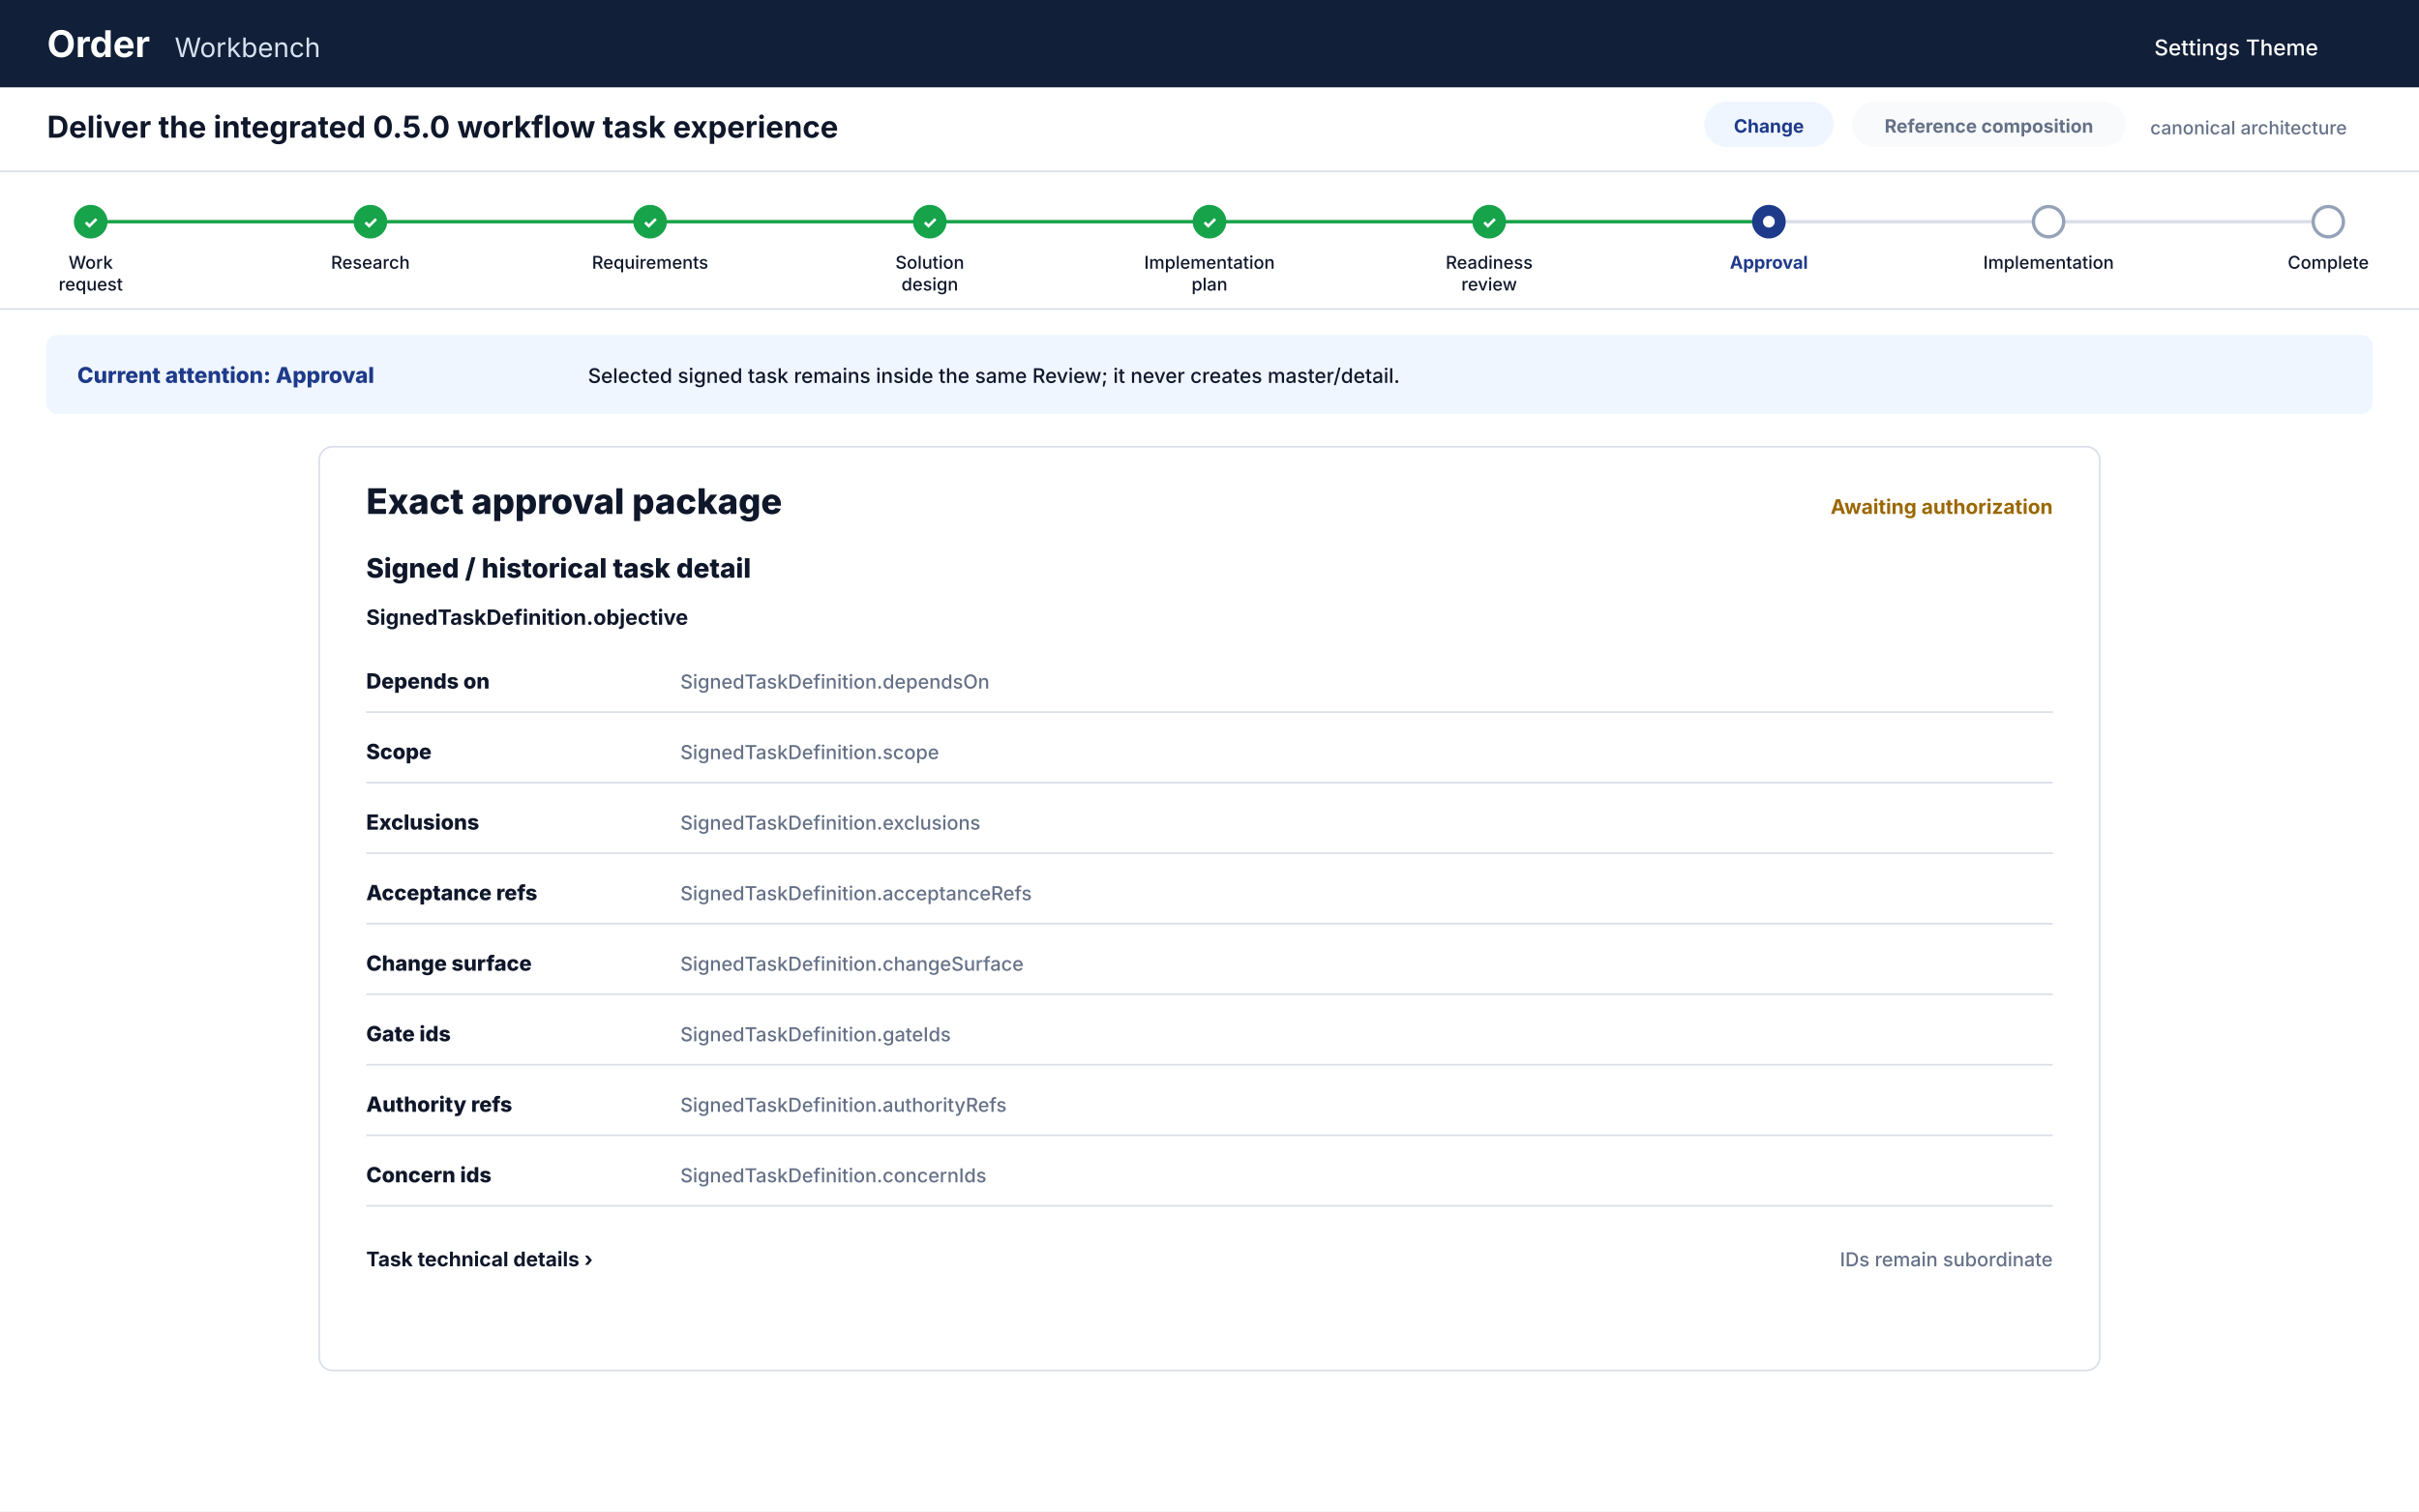
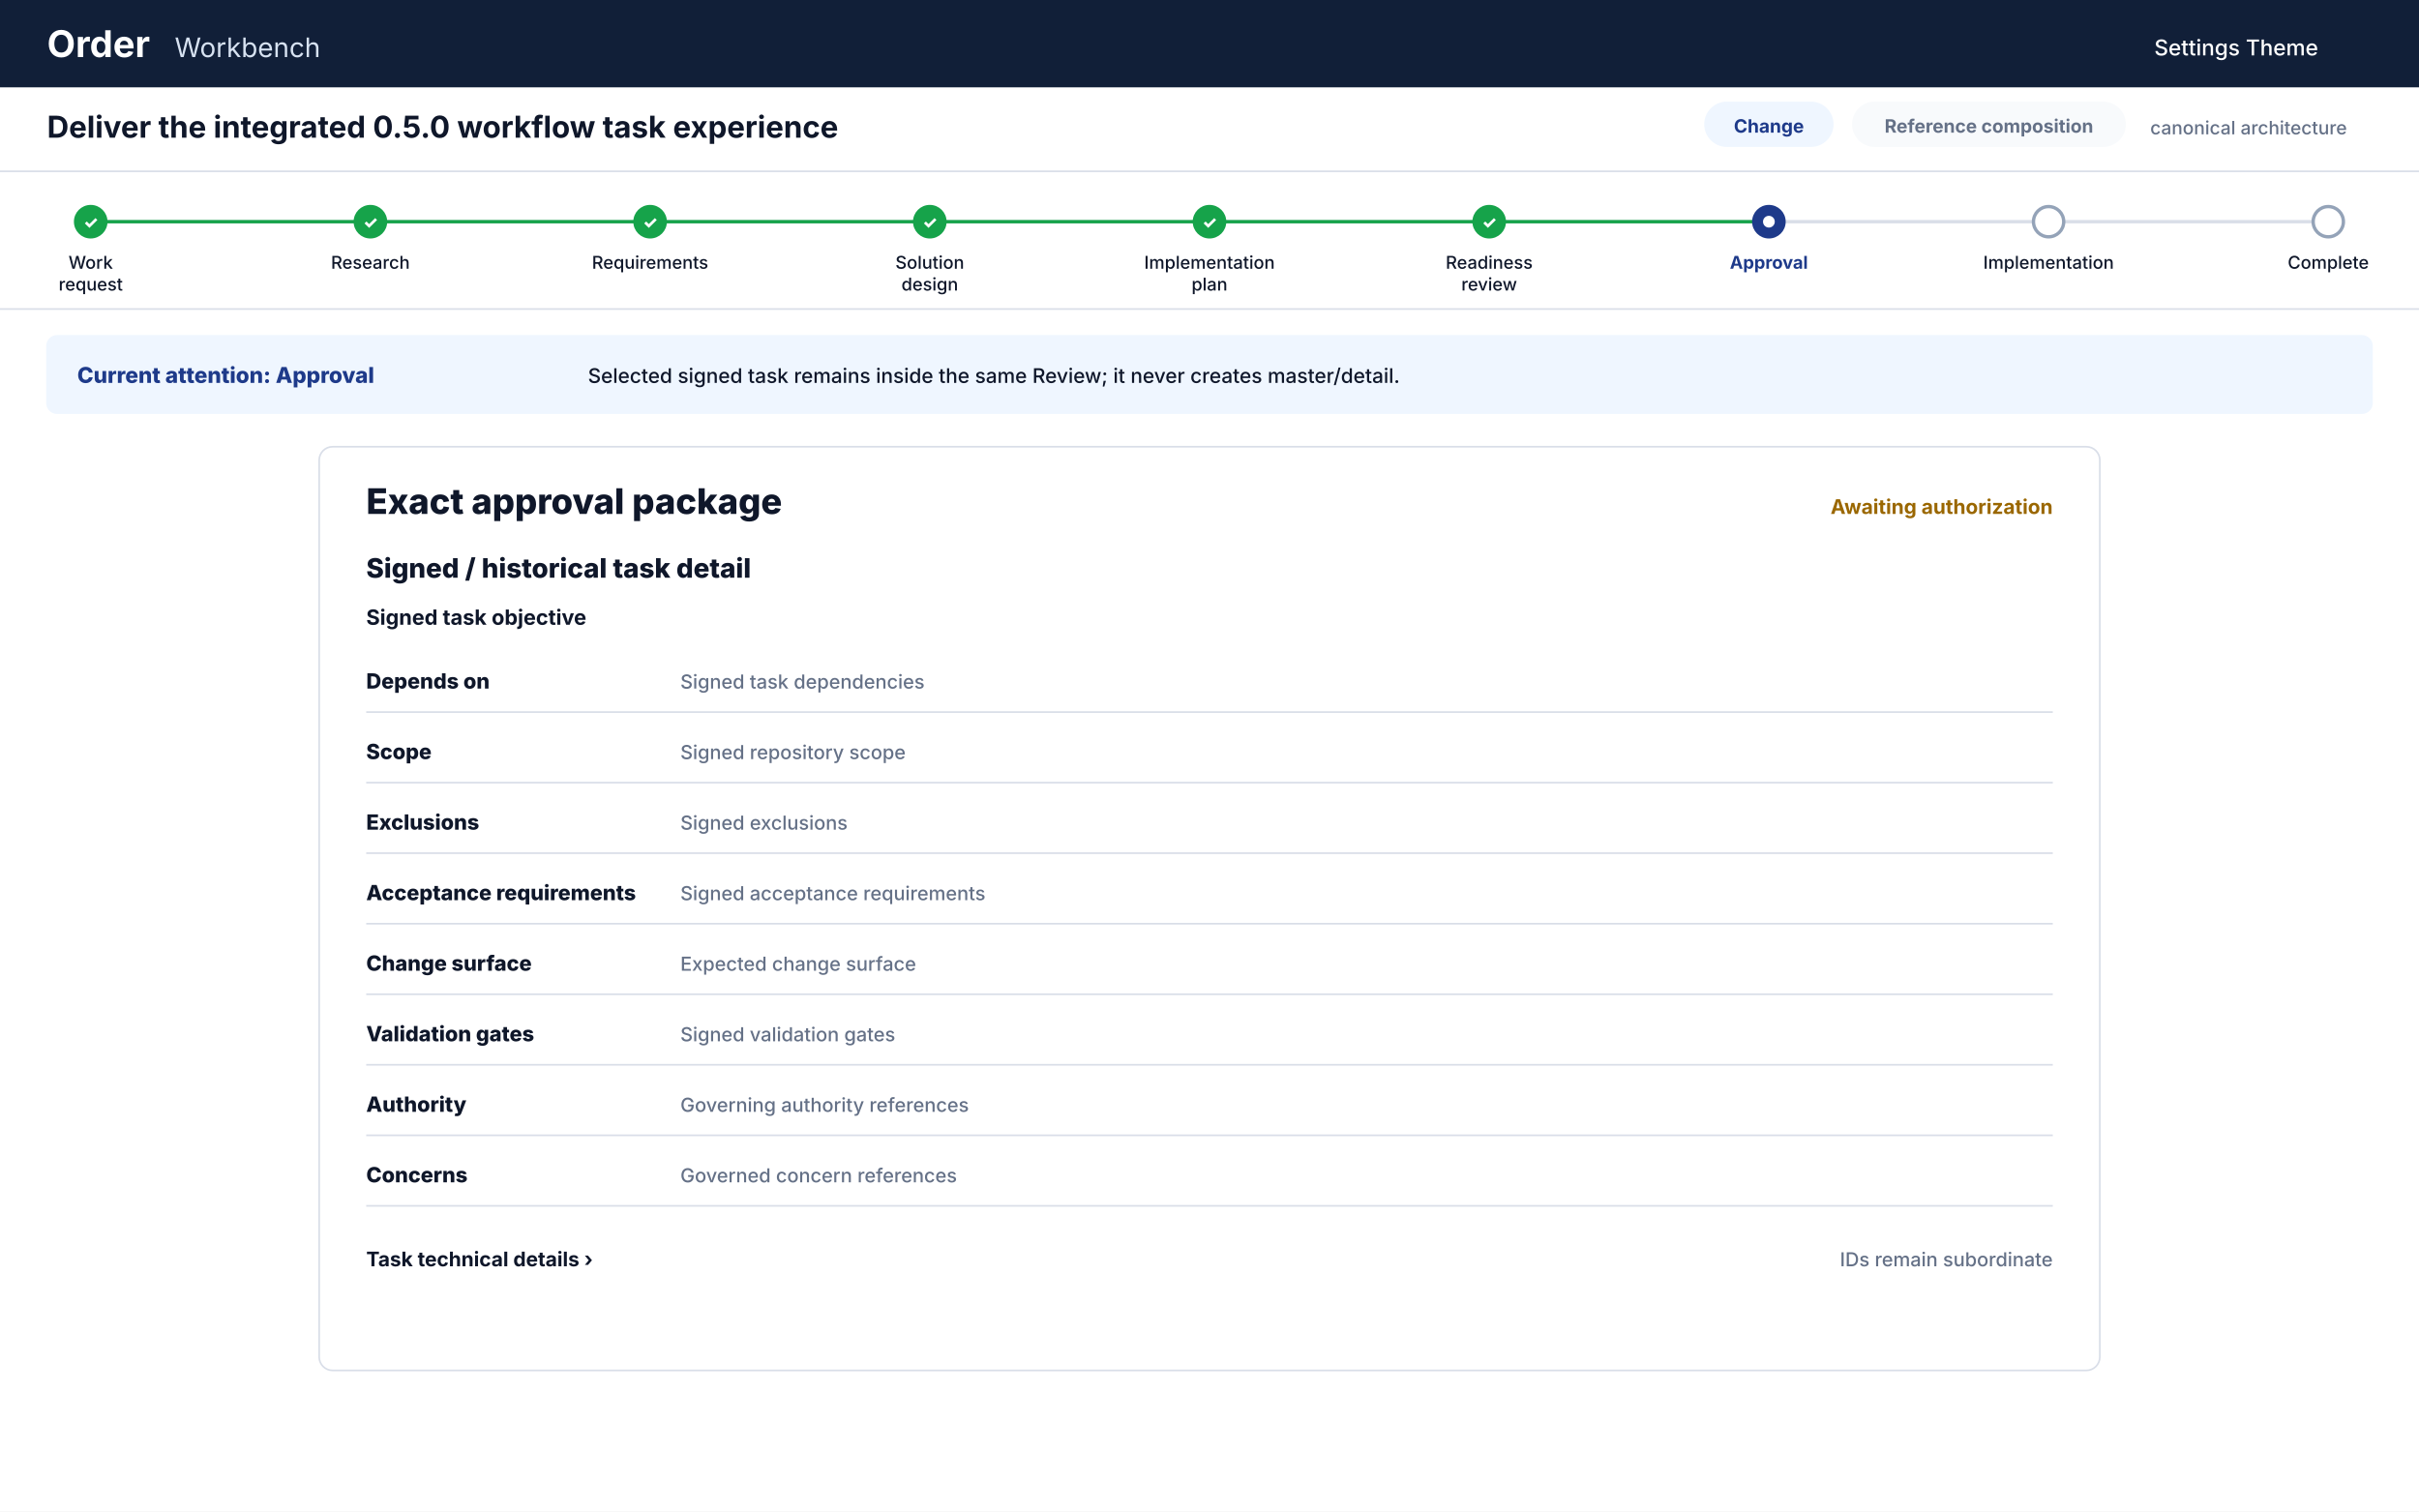
<svg xmlns="http://www.w3.org/2000/svg" width="1440" height="900" viewBox="0 0 1440 900">
  <rect width="1440" height="900" fill="#FFFFFF" />
  <rect x="0" y="0" width="1440" height="52" fill="#111F38" stroke="none" />
  <text x="28" y="34" font-family="ui-sans-serif,system-ui,-apple-system,Segoe UI,sans-serif" font-size="22" font-weight="700" fill="#FFFFFF" text-anchor="start">Order</text>
  <text x="104" y="34" font-family="ui-sans-serif,system-ui,-apple-system,Segoe UI,sans-serif" font-size="16" font-weight="400" fill="#D7E2F1" text-anchor="start">Workbench</text>
  <text x="1380" y="33" font-family="ui-sans-serif,system-ui,-apple-system,Segoe UI,sans-serif" font-size="13" font-weight="500" fill="#FFFFFF" text-anchor="end">Settings   Theme</text>
  <line x1="0" y1="102" x2="1440" y2="102" stroke="#D9DEE8" stroke-width="1" />
  <text x="28" y="82" font-family="ui-sans-serif,system-ui,-apple-system,Segoe UI,sans-serif" font-size="18" font-weight="700" fill="#0F172A" text-anchor="start">Deliver the integrated 0.5.0 workflow task experience</text>
  <rect x="1015" y="61" width="76" height="26" rx="13" fill="#EFF6FF" stroke="#EFF6FF" />
  <text x="1053" y="79" font-family="ui-sans-serif,system-ui,-apple-system,Segoe UI,sans-serif" font-size="11" font-weight="700" fill="#1E3A8A" text-anchor="middle">Change</text>
  <rect x="1103" y="61" width="162" height="26" rx="13" fill="#F8FAFC" stroke="#F8FAFC" />
  <text x="1184" y="79" font-family="ui-sans-serif,system-ui,-apple-system,Segoe UI,sans-serif" font-size="11" font-weight="700" fill="#657187" text-anchor="middle">Reference composition</text>
  <text x="1280" y="80" font-family="ui-sans-serif,system-ui,-apple-system,Segoe UI,sans-serif" font-size="11" font-weight="500" fill="#657187" text-anchor="start">canonical architecture</text>
  <line x1="54" y1="132" x2="1386" y2="132" stroke="#D9DEE8" stroke-width="2" />
  <line x1="54" y1="132" x2="1053" y2="132" stroke="#16A34A" stroke-width="2" />
  <circle cx="54" cy="132" r="9" fill="#16A34A" stroke="#16A34A" stroke-width="2" />
  <text x="54" y="136" font-family="ui-sans-serif,system-ui,-apple-system,Segoe UI,sans-serif" font-size="10" font-weight="800" fill="#FFFFFF" text-anchor="middle">✓</text>
  <text x="54" y="160" font-family="ui-sans-serif,system-ui,-apple-system,Segoe UI,sans-serif" font-size="10.5" font-weight="500" fill="#0F172A" text-anchor="middle">Work</text>
  <text x="54" y="173" font-family="ui-sans-serif,system-ui,-apple-system,Segoe UI,sans-serif" font-size="10.5" font-weight="500" fill="#0F172A" text-anchor="middle">request</text>
  <circle cx="220.5" cy="132" r="9" fill="#16A34A" stroke="#16A34A" stroke-width="2" />
  <text x="220.5" y="136" font-family="ui-sans-serif,system-ui,-apple-system,Segoe UI,sans-serif" font-size="10" font-weight="800" fill="#FFFFFF" text-anchor="middle">✓</text>
  <text x="220.5" y="160" font-family="ui-sans-serif,system-ui,-apple-system,Segoe UI,sans-serif" font-size="10.5" font-weight="500" fill="#0F172A" text-anchor="middle">Research</text>
  <circle cx="387" cy="132" r="9" fill="#16A34A" stroke="#16A34A" stroke-width="2" />
  <text x="387" y="136" font-family="ui-sans-serif,system-ui,-apple-system,Segoe UI,sans-serif" font-size="10" font-weight="800" fill="#FFFFFF" text-anchor="middle">✓</text>
  <text x="387" y="160" font-family="ui-sans-serif,system-ui,-apple-system,Segoe UI,sans-serif" font-size="10.5" font-weight="500" fill="#0F172A" text-anchor="middle">Requirements</text>
  <circle cx="553.5" cy="132" r="9" fill="#16A34A" stroke="#16A34A" stroke-width="2" />
  <text x="553.5" y="136" font-family="ui-sans-serif,system-ui,-apple-system,Segoe UI,sans-serif" font-size="10" font-weight="800" fill="#FFFFFF" text-anchor="middle">✓</text>
  <text x="553.5" y="160" font-family="ui-sans-serif,system-ui,-apple-system,Segoe UI,sans-serif" font-size="10.5" font-weight="500" fill="#0F172A" text-anchor="middle">Solution</text>
  <text x="553.5" y="173" font-family="ui-sans-serif,system-ui,-apple-system,Segoe UI,sans-serif" font-size="10.5" font-weight="500" fill="#0F172A" text-anchor="middle">design</text>
  <circle cx="720" cy="132" r="9" fill="#16A34A" stroke="#16A34A" stroke-width="2" />
  <text x="720" y="136" font-family="ui-sans-serif,system-ui,-apple-system,Segoe UI,sans-serif" font-size="10" font-weight="800" fill="#FFFFFF" text-anchor="middle">✓</text>
  <text x="720" y="160" font-family="ui-sans-serif,system-ui,-apple-system,Segoe UI,sans-serif" font-size="10.5" font-weight="500" fill="#0F172A" text-anchor="middle">Implementation</text>
  <text x="720" y="173" font-family="ui-sans-serif,system-ui,-apple-system,Segoe UI,sans-serif" font-size="10.5" font-weight="500" fill="#0F172A" text-anchor="middle">plan</text>
  <circle cx="886.5" cy="132" r="9" fill="#16A34A" stroke="#16A34A" stroke-width="2" />
  <text x="886.5" y="136" font-family="ui-sans-serif,system-ui,-apple-system,Segoe UI,sans-serif" font-size="10" font-weight="800" fill="#FFFFFF" text-anchor="middle">✓</text>
  <text x="886.5" y="160" font-family="ui-sans-serif,system-ui,-apple-system,Segoe UI,sans-serif" font-size="10.5" font-weight="500" fill="#0F172A" text-anchor="middle">Readiness</text>
  <text x="886.5" y="173" font-family="ui-sans-serif,system-ui,-apple-system,Segoe UI,sans-serif" font-size="10.5" font-weight="500" fill="#0F172A" text-anchor="middle">review</text>
  <circle cx="1053" cy="132" r="9" fill="#1E3A8A" stroke="#1E3A8A" stroke-width="2" />
  <circle cx="1053" cy="132" r="3.5" fill="#FFFFFF" />
  <text x="1053" y="160" font-family="ui-sans-serif,system-ui,-apple-system,Segoe UI,sans-serif" font-size="10.5" font-weight="700" fill="#1E3A8A" text-anchor="middle">Approval</text>
  <circle cx="1219.5" cy="132" r="9" fill="#FFFFFF" stroke="#94A3B8" stroke-width="2" />
  <text x="1219.5" y="160" font-family="ui-sans-serif,system-ui,-apple-system,Segoe UI,sans-serif" font-size="10.5" font-weight="500" fill="#0F172A" text-anchor="middle">Implementation</text>
  <circle cx="1386" cy="132" r="9" fill="#FFFFFF" stroke="#94A3B8" stroke-width="2" />
  <text x="1386" y="160" font-family="ui-sans-serif,system-ui,-apple-system,Segoe UI,sans-serif" font-size="10.5" font-weight="500" fill="#0F172A" text-anchor="middle">Complete</text>
  <line x1="0" y1="184" x2="1440" y2="184" stroke="#D9DEE8" stroke-width="1" />
  <rect x="28" y="200" width="1384" height="46" rx="6" fill="#EFF6FF" stroke="#EFF6FF" />
  <text x="46" y="228" font-family="ui-sans-serif,system-ui,-apple-system,Segoe UI,sans-serif" font-size="13" font-weight="800" fill="#1E3A8A" text-anchor="start">Current attention: Approval</text>
  <text x="350" y="228" font-family="ui-sans-serif,system-ui,-apple-system,Segoe UI,sans-serif" font-size="12" font-weight="500" fill="#0F172A" text-anchor="start">Selected signed task remains inside the same Review; it never creates master/detail.</text>
  <rect x="190" y="266" width="1060" height="550" rx="8" fill="#FFFFFF" stroke="#D9DEE8" />
  <text x="218" y="306" font-family="ui-sans-serif,system-ui,-apple-system,Segoe UI,sans-serif" font-size="21" font-weight="800" fill="#0F172A" text-anchor="start">Exact approval package</text>
  <text x="1222" y="306" font-family="ui-sans-serif,system-ui,-apple-system,Segoe UI,sans-serif" font-size="12" font-weight="700" fill="#9A6700" text-anchor="end">Awaiting authorization</text>
  <text x="218" y="344" font-family="ui-sans-serif,system-ui,-apple-system,Segoe UI,sans-serif" font-size="16" font-weight="800" fill="#0F172A" text-anchor="start">Signed / historical task detail</text>
-   <text x="218" y="372" font-family="ui-sans-serif,system-ui,-apple-system,Segoe UI,sans-serif" font-size="12.5" font-weight="700" fill="#0F172A" text-anchor="start">SignedTaskDefinition.objective</text>
+   <text x="218" y="372" font-family="ui-sans-serif,system-ui,-apple-system,Segoe UI,sans-serif" font-size="12.5" font-weight="700" fill="#0F172A" text-anchor="start">Signed task objective</text>
  <text x="218" y="410" font-family="ui-sans-serif,system-ui,-apple-system,Segoe UI,sans-serif" font-size="12.5" font-weight="800" fill="#0F172A" text-anchor="start">Depends on</text>
-   <text x="405" y="410" font-family="ui-sans-serif,system-ui,-apple-system,Segoe UI,sans-serif" font-size="11.5" font-weight="500" fill="#657187" text-anchor="start">SignedTaskDefinition.dependsOn</text>
+   <text x="405" y="410" font-family="ui-sans-serif,system-ui,-apple-system,Segoe UI,sans-serif" font-size="11.5" font-weight="500" fill="#657187" text-anchor="start">Signed task dependencies</text>
  <line x1="218" y1="424" x2="1222" y2="424" stroke="#D9DEE8" stroke-width="1" />
  <text x="218" y="452" font-family="ui-sans-serif,system-ui,-apple-system,Segoe UI,sans-serif" font-size="12.5" font-weight="800" fill="#0F172A" text-anchor="start">Scope</text>
-   <text x="405" y="452" font-family="ui-sans-serif,system-ui,-apple-system,Segoe UI,sans-serif" font-size="11.5" font-weight="500" fill="#657187" text-anchor="start">SignedTaskDefinition.scope</text>
+   <text x="405" y="452" font-family="ui-sans-serif,system-ui,-apple-system,Segoe UI,sans-serif" font-size="11.5" font-weight="500" fill="#657187" text-anchor="start">Signed repository scope</text>
  <line x1="218" y1="466" x2="1222" y2="466" stroke="#D9DEE8" stroke-width="1" />
  <text x="218" y="494" font-family="ui-sans-serif,system-ui,-apple-system,Segoe UI,sans-serif" font-size="12.5" font-weight="800" fill="#0F172A" text-anchor="start">Exclusions</text>
-   <text x="405" y="494" font-family="ui-sans-serif,system-ui,-apple-system,Segoe UI,sans-serif" font-size="11.5" font-weight="500" fill="#657187" text-anchor="start">SignedTaskDefinition.exclusions</text>
+   <text x="405" y="494" font-family="ui-sans-serif,system-ui,-apple-system,Segoe UI,sans-serif" font-size="11.5" font-weight="500" fill="#657187" text-anchor="start">Signed exclusions</text>
  <line x1="218" y1="508" x2="1222" y2="508" stroke="#D9DEE8" stroke-width="1" />
-   <text x="218" y="536" font-family="ui-sans-serif,system-ui,-apple-system,Segoe UI,sans-serif" font-size="12.5" font-weight="800" fill="#0F172A" text-anchor="start">Acceptance refs</text>
-   <text x="405" y="536" font-family="ui-sans-serif,system-ui,-apple-system,Segoe UI,sans-serif" font-size="11.5" font-weight="500" fill="#657187" text-anchor="start">SignedTaskDefinition.acceptanceRefs</text>
+   <text x="218" y="536" font-family="ui-sans-serif,system-ui,-apple-system,Segoe UI,sans-serif" font-size="12.5" font-weight="800" fill="#0F172A" text-anchor="start">Acceptance requirements</text>
+   <text x="405" y="536" font-family="ui-sans-serif,system-ui,-apple-system,Segoe UI,sans-serif" font-size="11.5" font-weight="500" fill="#657187" text-anchor="start">Signed acceptance requirements</text>
  <line x1="218" y1="550" x2="1222" y2="550" stroke="#D9DEE8" stroke-width="1" />
  <text x="218" y="578" font-family="ui-sans-serif,system-ui,-apple-system,Segoe UI,sans-serif" font-size="12.5" font-weight="800" fill="#0F172A" text-anchor="start">Change surface</text>
-   <text x="405" y="578" font-family="ui-sans-serif,system-ui,-apple-system,Segoe UI,sans-serif" font-size="11.5" font-weight="500" fill="#657187" text-anchor="start">SignedTaskDefinition.changeSurface</text>
+   <text x="405" y="578" font-family="ui-sans-serif,system-ui,-apple-system,Segoe UI,sans-serif" font-size="11.5" font-weight="500" fill="#657187" text-anchor="start">Expected change surface</text>
  <line x1="218" y1="592" x2="1222" y2="592" stroke="#D9DEE8" stroke-width="1" />
-   <text x="218" y="620" font-family="ui-sans-serif,system-ui,-apple-system,Segoe UI,sans-serif" font-size="12.5" font-weight="800" fill="#0F172A" text-anchor="start">Gate ids</text>
-   <text x="405" y="620" font-family="ui-sans-serif,system-ui,-apple-system,Segoe UI,sans-serif" font-size="11.5" font-weight="500" fill="#657187" text-anchor="start">SignedTaskDefinition.gateIds</text>
+   <text x="218" y="620" font-family="ui-sans-serif,system-ui,-apple-system,Segoe UI,sans-serif" font-size="12.5" font-weight="800" fill="#0F172A" text-anchor="start">Validation gates</text>
+   <text x="405" y="620" font-family="ui-sans-serif,system-ui,-apple-system,Segoe UI,sans-serif" font-size="11.5" font-weight="500" fill="#657187" text-anchor="start">Signed validation gates</text>
  <line x1="218" y1="634" x2="1222" y2="634" stroke="#D9DEE8" stroke-width="1" />
-   <text x="218" y="662" font-family="ui-sans-serif,system-ui,-apple-system,Segoe UI,sans-serif" font-size="12.5" font-weight="800" fill="#0F172A" text-anchor="start">Authority refs</text>
-   <text x="405" y="662" font-family="ui-sans-serif,system-ui,-apple-system,Segoe UI,sans-serif" font-size="11.5" font-weight="500" fill="#657187" text-anchor="start">SignedTaskDefinition.authorityRefs</text>
+   <text x="218" y="662" font-family="ui-sans-serif,system-ui,-apple-system,Segoe UI,sans-serif" font-size="12.5" font-weight="800" fill="#0F172A" text-anchor="start">Authority</text>
+   <text x="405" y="662" font-family="ui-sans-serif,system-ui,-apple-system,Segoe UI,sans-serif" font-size="11.5" font-weight="500" fill="#657187" text-anchor="start">Governing authority references</text>
  <line x1="218" y1="676" x2="1222" y2="676" stroke="#D9DEE8" stroke-width="1" />
-   <text x="218" y="704" font-family="ui-sans-serif,system-ui,-apple-system,Segoe UI,sans-serif" font-size="12.5" font-weight="800" fill="#0F172A" text-anchor="start">Concern ids</text>
-   <text x="405" y="704" font-family="ui-sans-serif,system-ui,-apple-system,Segoe UI,sans-serif" font-size="11.5" font-weight="500" fill="#657187" text-anchor="start">SignedTaskDefinition.concernIds</text>
+   <text x="218" y="704" font-family="ui-sans-serif,system-ui,-apple-system,Segoe UI,sans-serif" font-size="12.5" font-weight="800" fill="#0F172A" text-anchor="start">Concerns</text>
+   <text x="405" y="704" font-family="ui-sans-serif,system-ui,-apple-system,Segoe UI,sans-serif" font-size="11.5" font-weight="500" fill="#657187" text-anchor="start">Governed concern references</text>
  <line x1="218" y1="718" x2="1222" y2="718" stroke="#D9DEE8" stroke-width="1" />
  <text x="218" y="754" font-family="ui-sans-serif,system-ui,-apple-system,Segoe UI,sans-serif" font-size="12" font-weight="700" fill="#0F172A" text-anchor="start">Task technical details  ›</text>
  <text x="1222" y="754" font-family="ui-sans-serif,system-ui,-apple-system,Segoe UI,sans-serif" font-size="11.5" font-weight="500" fill="#657187" text-anchor="end">IDs remain subordinate</text>
</svg>
